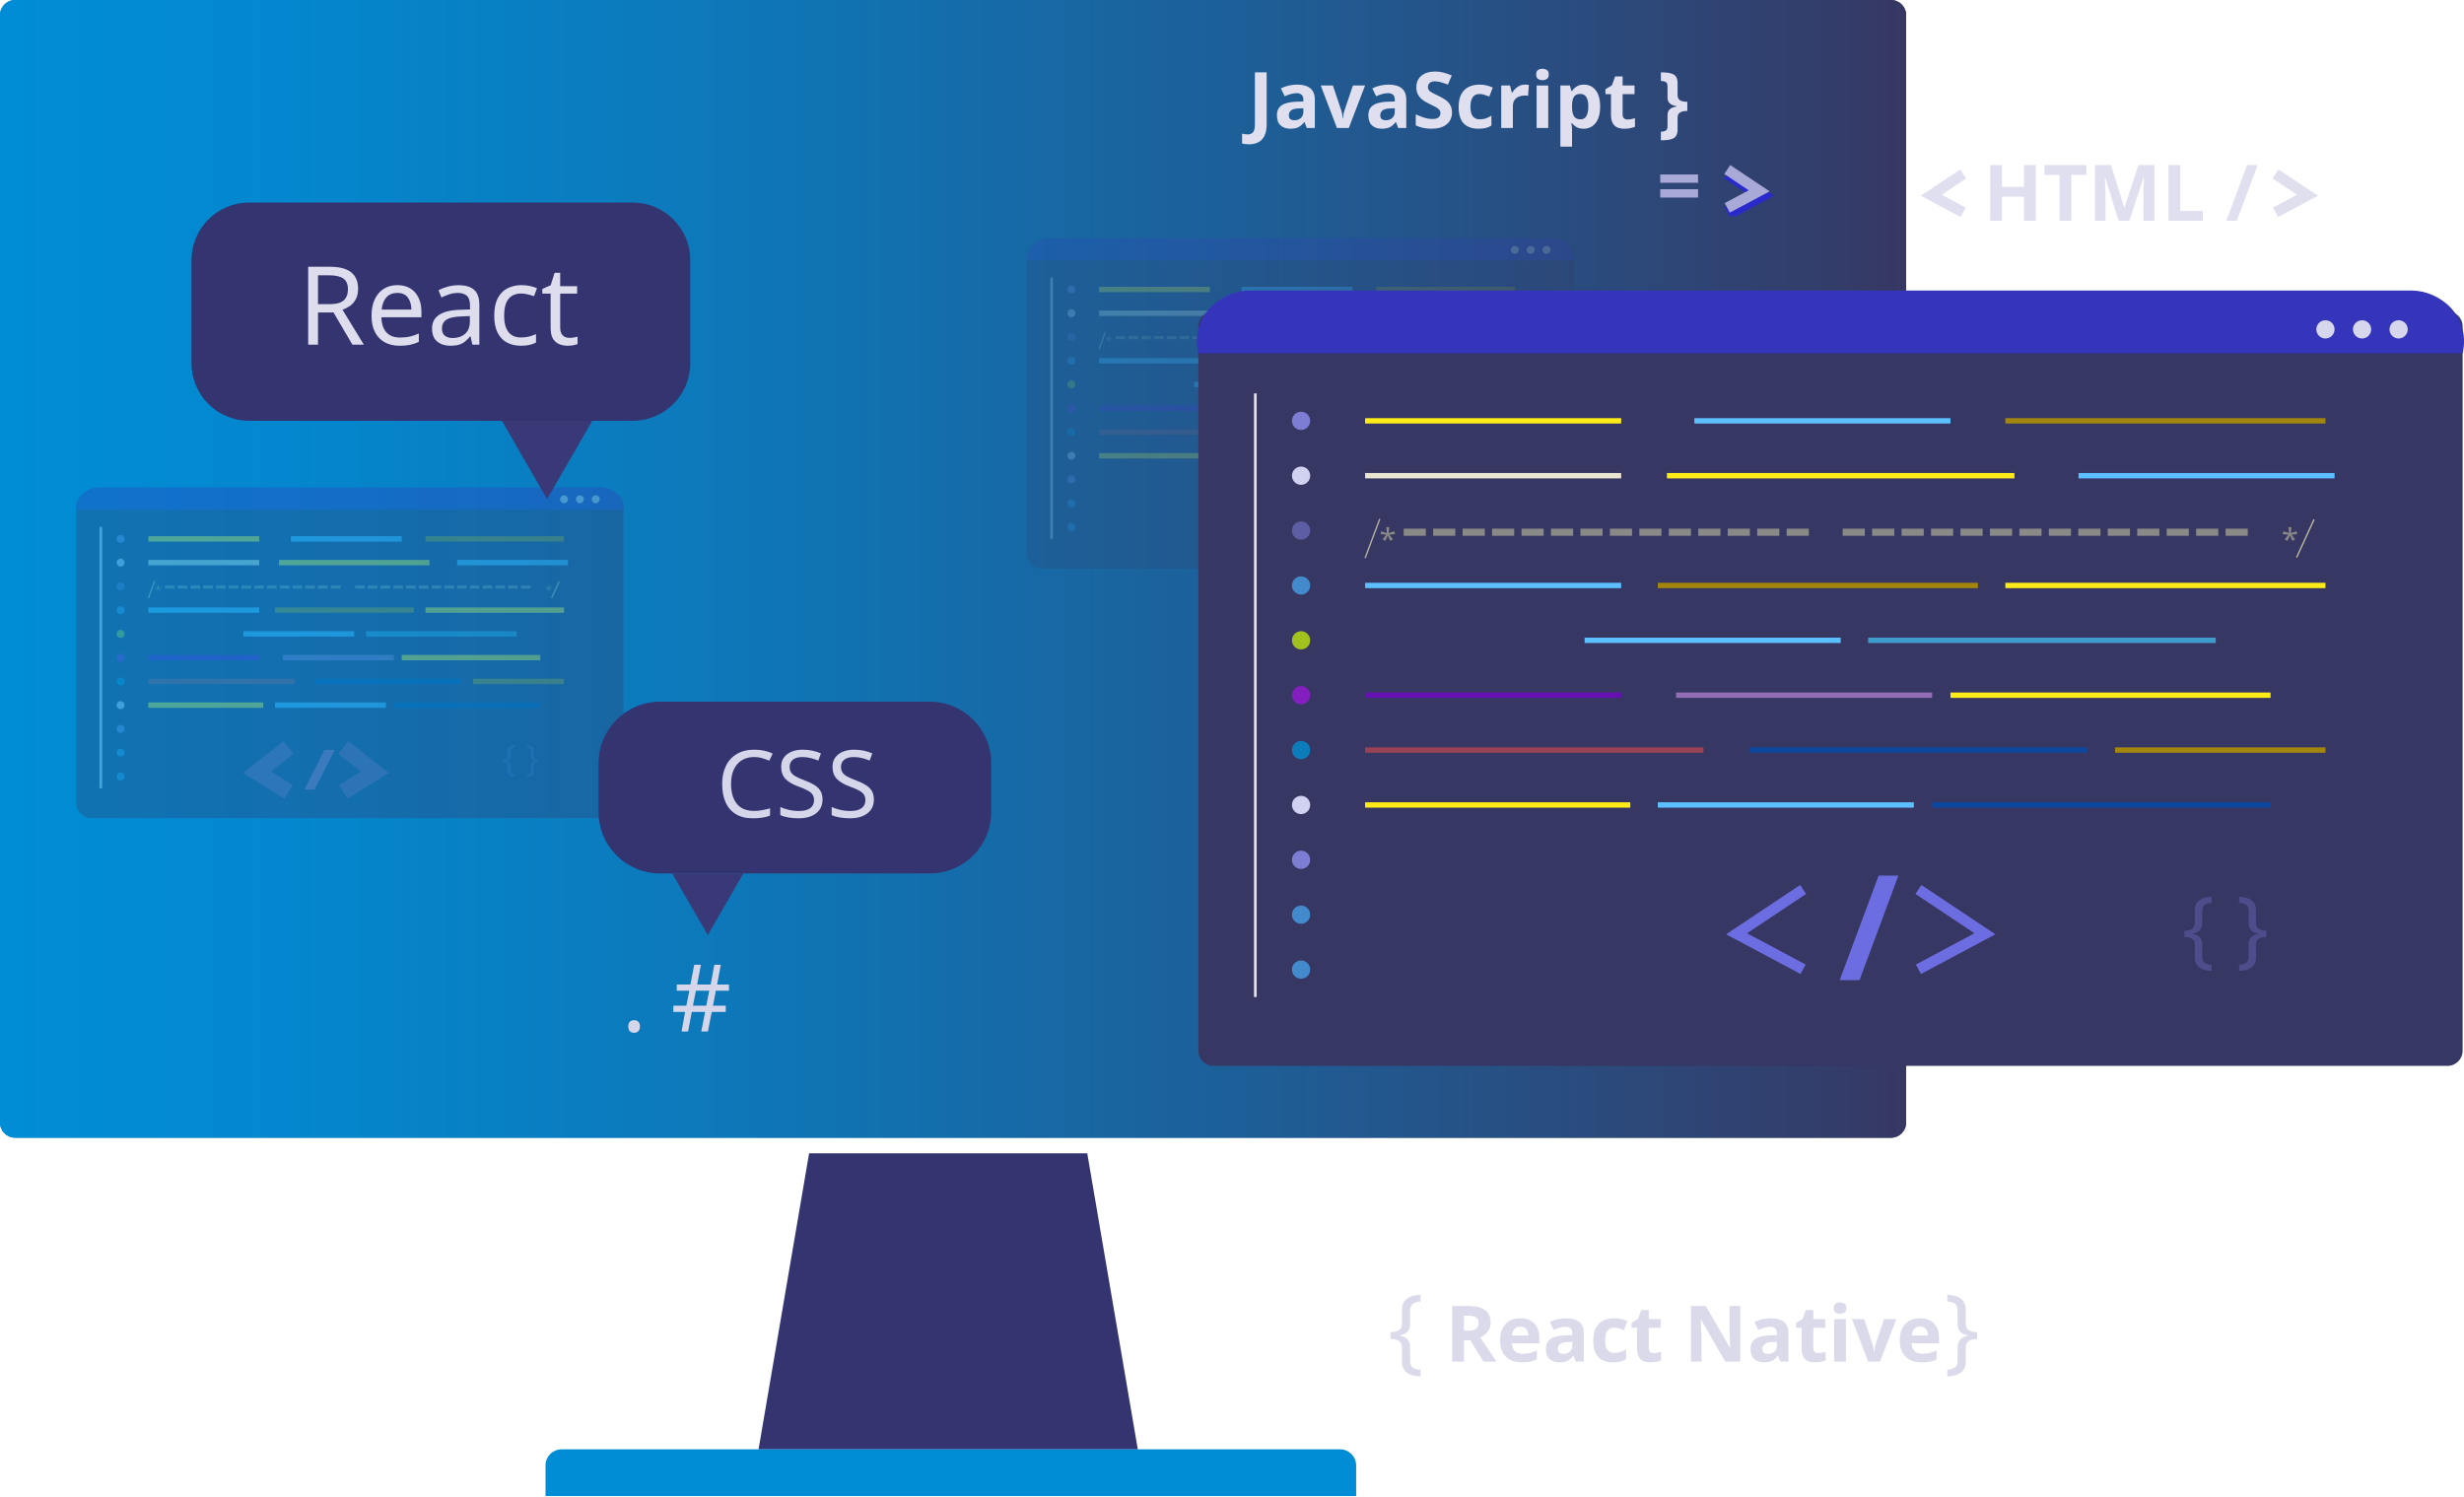
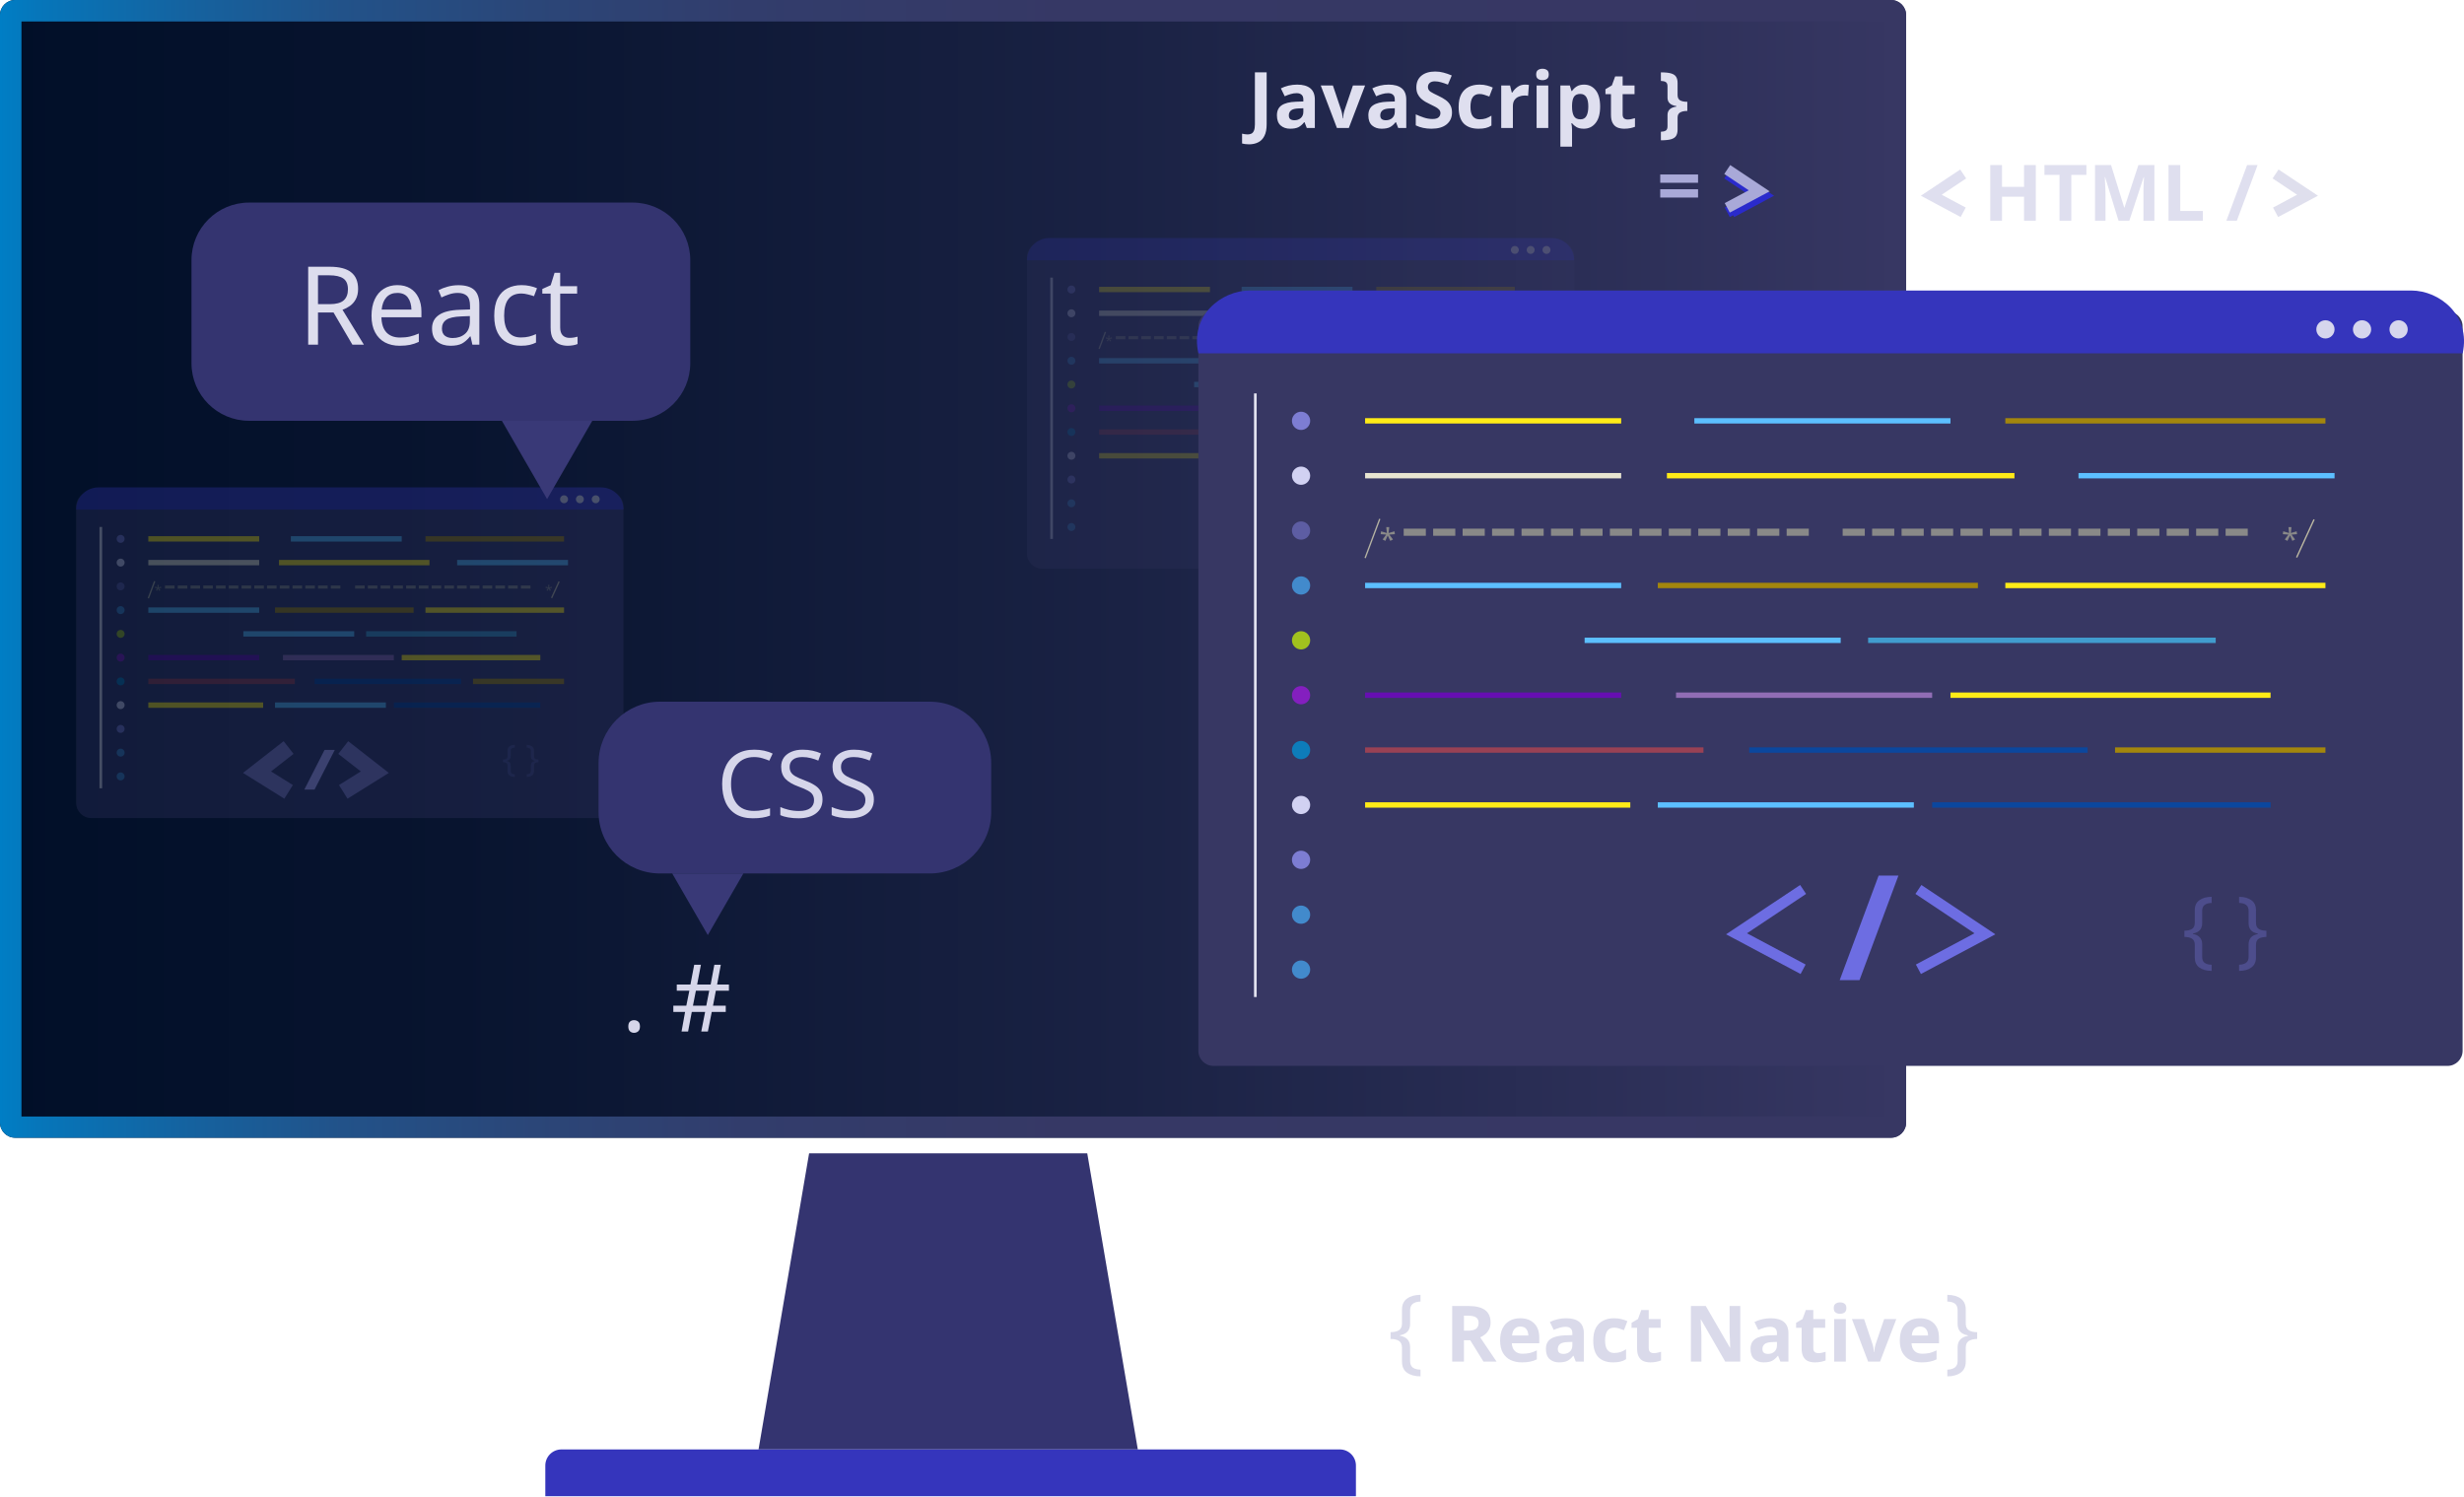
- <svg xmlns="http://www.w3.org/2000/svg" xmlns:xlink="http://www.w3.org/1999/xlink" id="ebf5d1b9-e337-46e1-a2cc-7b027ea24fc8" data-name="Layer 1" width="458.99" height="278.73" viewBox="0 0 458.99 278.73">
+ <svg xmlns="http://www.w3.org/2000/svg" id="b3ff7875-e0fe-48b8-a451-26b3b9c541d6" data-name="Layer 1" width="458.99" height="278.73" viewBox="0 0 458.99 278.73">
  <defs>
-     <linearGradient id="e8cfd962-7f03-438c-91d5-0fcecd98f221" y1="105.97" x2="355.07" y2="105.97" gradientUnits="userSpaceOnUse">
-       <stop offset="0" stop-color="#008dd5" />
-       <stop offset="0.15" stop-color="#0487ce" />
-       <stop offset="0.38" stop-color="#0d78b9" />
-       <stop offset="0.65" stop-color="#1d5f98" />
-       <stop offset="0.96" stop-color="#333d6a" />
+     <linearGradient id="b745f644-ccd2-430e-a6b2-43bbe6856e19" y1="105.97" x2="355.07" y2="105.97" gradientUnits="userSpaceOnUse">
+       <stop offset="0" stop-color="#010f28" />
+       <stop offset="0.24" stop-color="#08142f" />
+       <stop offset="0.59" stop-color="#1a2244" />
      <stop offset="1" stop-color="#373763" />
    </linearGradient>
-     <linearGradient id="fccdc6cd-1908-475e-8290-a154508d2659" x1="90.42" y1="219.66" x2="445.49" y2="219.66" xlink:href="#e8cfd962-7f03-438c-91d5-0fcecd98f221" />
+     <linearGradient id="b77d9240-1372-4b94-9204-8b3839aa5d95" x1="90.42" y1="219.66" x2="445.49" y2="219.66" gradientUnits="userSpaceOnUse">
+       <stop offset="0" stop-color="#007ec5" />
+       <stop offset="0.02" stop-color="#0676ba" />
+       <stop offset="0.1" stop-color="#15629f" />
+       <stop offset="0.18" stop-color="#225289" />
+       <stop offset="0.28" stop-color="#2b4678" />
+       <stop offset="0.39" stop-color="#323d6c" />
+       <stop offset="0.56" stop-color="#363865" />
+       <stop offset="1" stop-color="#373763" />
+     </linearGradient>
  </defs>
-   <rect width="355.07" height="211.95" rx="2.81" fill="url(#e8cfd962-7f03-438c-91d5-0fcecd98f221)" />
-   <path d="M441.49,117.69v204H94.42V117.69H441.49m1.19-4H93.23a2.81,2.81,0,0,0-2.81,2.81V322.83a2.81,2.81,0,0,0,2.81,2.81H442.68a2.81,2.81,0,0,0,2.81-2.81V116.5a2.81,2.81,0,0,0-2.81-2.81Z" transform="translate(-90.42 -113.69)" fill="url(#fccdc6cd-1908-475e-8290-a154508d2659)" />
+   <rect width="355.07" height="211.95" rx="2.81" fill="url(#b745f644-ccd2-430e-a6b2-43bbe6856e19)" />
+   <path d="M441.49,117.69v204H94.42V117.69H441.49m1.19-4H93.23a2.81,2.81,0,0,0-2.81,2.81V322.83a2.81,2.81,0,0,0,2.81,2.81H442.68a2.81,2.81,0,0,0,2.81-2.81V116.5a2.81,2.81,0,0,0-2.81-2.81Z" transform="translate(-90.42 -113.69)" fill="url(#b77d9240-1372-4b94-9204-8b3839aa5d95)" />
  <polygon points="211.95 270.02 141.3 270.02 150.72 214.85 202.53 214.85 211.95 270.02" fill="#343470" />
-   <path d="M104.62,270h145a3,3,0,0,1,3,3v5.71a0,0,0,0,1,0,0h-151a0,0,0,0,1,0,0V273a3,3,0,0,1,3-3Z" fill="#008dd5" />
+   <path d="M343,392.42H192v-5.71a3,3,0,0,1,3-3H340a3,3,0,0,1,3,3Z" transform="translate(-90.42 -113.69)" fill="#3535bc" />
  <g opacity="0.3">
    <rect x="14.19" y="91.55" width="101.95" height="60.85" rx="2.81" fill="#373763" />
    <path d="M104.61,208.63h0a4.14,4.14,0,0,1,4.15-4.14h93.65a4.14,4.14,0,0,1,4.15,4.14h0" transform="translate(-90.42 -113.69)" fill="#3535bc" />
    <circle cx="105.07" cy="93.01" r="0.74" fill="#d6d6ed" />
    <circle cx="108.02" cy="93.01" r="0.74" fill="#d6d6ed" />
    <circle cx="110.97" cy="93.01" r="0.74" fill="#d6d6ed" />
    <line x1="18.78" y1="98.17" x2="18.78" y2="146.85" fill="none" stroke="#e1e1ef" stroke-miterlimit="10" stroke-width="0.5" />
    <circle cx="22.47" cy="100.39" r="0.74" fill="#7d7dd3" />
    <circle cx="22.47" cy="135.79" r="0.74" fill="#7d7dd3" />
    <circle cx="22.47" cy="104.81" r="0.74" fill="#d1d1f2" />
    <circle cx="22.47" cy="131.36" r="0.74" fill="#d1d1f2" />
    <circle cx="22.47" cy="109.24" r="0.74" fill="#5d5da3" />
    <circle cx="22.47" cy="113.66" r="0.74" fill="#428acc" />
    <circle cx="22.47" cy="144.64" r="0.74" fill="#428acc" />
    <circle cx="22.47" cy="140.21" r="0.74" fill="#428acc" />
    <circle cx="22.47" cy="118.09" r="0.74" fill="#a1c11e" />
    <circle cx="22.47" cy="122.51" r="0.74" fill="#841fbf" />
    <circle cx="22.47" cy="126.94" r="0.74" fill="#0d7cba" />
    <line x1="27.63" y1="100.39" x2="48.28" y2="100.39" fill="none" stroke="#ffeb17" stroke-miterlimit="10" />
    <line x1="79.26" y1="113.66" x2="105.07" y2="113.66" fill="none" stroke="#ffeb17" stroke-miterlimit="10" />
    <line x1="74.83" y1="122.51" x2="100.65" y2="122.51" fill="none" stroke="#ffeb17" stroke-miterlimit="10" />
    <line x1="51.97" y1="104.81" x2="80" y2="104.81" fill="none" stroke="#ffeb17" stroke-miterlimit="10" />
    <line x1="27.63" y1="131.36" x2="49.02" y2="131.36" fill="none" stroke="#ffeb17" stroke-miterlimit="10" />
    <line x1="27.63" y1="104.81" x2="48.28" y2="104.81" fill="none" stroke="#e8e5d1" stroke-miterlimit="10" />
    <line x1="27.63" y1="126.94" x2="54.92" y2="126.94" fill="none" stroke="#994154" stroke-miterlimit="10" />
    <line x1="58.61" y1="126.94" x2="85.9" y2="126.94" fill="none" stroke="#0b479e" stroke-miterlimit="10" />
    <line x1="73.36" y1="131.36" x2="100.65" y2="131.36" fill="none" stroke="#0b479e" stroke-miterlimit="10" />
    <line x1="54.18" y1="100.39" x2="74.83" y2="100.39" fill="none" stroke="#5cbfff" stroke-miterlimit="10" />
    <line x1="68.2" y1="118.09" x2="96.22" y2="118.09" fill="none" stroke="#419cce" stroke-miterlimit="10" />
    <line x1="85.16" y1="104.81" x2="105.81" y2="104.81" fill="none" stroke="#5cbfff" stroke-miterlimit="10" />
    <line x1="27.63" y1="113.66" x2="48.28" y2="113.66" fill="none" stroke="#5cbfff" stroke-miterlimit="10" />
    <line x1="45.33" y1="118.09" x2="65.98" y2="118.09" fill="none" stroke="#5cbfff" stroke-miterlimit="10" />
    <line x1="51.23" y1="131.36" x2="71.88" y2="131.36" fill="none" stroke="#5cbfff" stroke-miterlimit="10" />
    <line x1="27.63" y1="122.51" x2="48.28" y2="122.51" fill="none" stroke="#660fb2" stroke-miterlimit="10" />
    <line x1="52.71" y1="122.51" x2="73.36" y2="122.51" fill="none" stroke="#906db5" stroke-miterlimit="10" />
    <line x1="79.26" y1="100.39" x2="105.07" y2="100.39" fill="none" stroke="#a3860d" stroke-miterlimit="10" />
    <line x1="51.23" y1="113.66" x2="77.05" y2="113.66" fill="none" stroke="#a3860d" stroke-miterlimit="10" />
    <line x1="88.11" y1="126.94" x2="105.07" y2="126.94" fill="none" stroke="#a3860d" stroke-miterlimit="10" />
    <line x1="28.81" y1="108.29" x2="27.63" y2="111.45" fill="none" stroke="#b5b3a3" stroke-miterlimit="10" stroke-width="0.25" />
    <text transform="translate(28.78 110.83)" font-size="2.46" fill="#898988" font-family="Avenir-Light, Avenir" font-weight="300">*</text>
    <line x1="104.15" y1="108.34" x2="102.75" y2="111.4" fill="none" stroke="#bfbba3" stroke-miterlimit="10" stroke-width="0.25" />
    <text transform="matrix(-1, 0, 0, 1, 102.89, 110.83)" font-size="2.46" fill="#898988" font-family="Avenir-Light, Avenir" font-weight="300">*</text>
    <text transform="translate(30.44 111.34)" font-size="7.38" fill="#898988" font-family="Avenir-Light, Avenir" font-weight="300">--------------</text>
    <text transform="translate(65.85 111.34)" font-size="7.38" fill="#898988" font-family="Avenir-Light, Avenir" font-weight="300">--------------</text>
    <text transform="translate(91.73 143.66)" font-size="6.85" fill="#4d4d8c" font-family="Avenir-Light, Avenir" font-weight="300">
      <tspan xml:space="preserve"> { }</tspan>
    </text>
  </g>
  <g opacity="0.2">
    <rect x="191.3" y="45.1" width="101.95" height="60.85" rx="2.81" fill="#373763" />
    <path d="M281.72,162.18h0a4.14,4.14,0,0,1,4.14-4.15h93.66a4.14,4.14,0,0,1,4.14,4.15h0" transform="translate(-90.42 -113.69)" fill="#3535bc" />
    <circle cx="282.18" cy="46.56" r="0.74" fill="#d6d6ed" />
    <circle cx="285.13" cy="46.56" r="0.74" fill="#d6d6ed" />
    <circle cx="288.08" cy="46.56" r="0.74" fill="#d6d6ed" />
    <line x1="195.89" y1="51.72" x2="195.89" y2="100.4" fill="none" stroke="#e1e1ef" stroke-miterlimit="10" stroke-width="0.5" />
    <circle cx="199.58" cy="53.93" r="0.74" fill="#7d7dd3" />
    <circle cx="199.58" cy="89.33" r="0.74" fill="#7d7dd3" />
    <circle cx="199.58" cy="58.36" r="0.74" fill="#d1d1f2" />
    <circle cx="199.58" cy="84.91" r="0.74" fill="#d1d1f2" />
    <circle cx="199.58" cy="62.78" r="0.74" fill="#5d5da3" />
    <circle cx="199.58" cy="67.21" r="0.74" fill="#428acc" />
    <circle cx="199.58" cy="98.18" r="0.74" fill="#428acc" />
    <circle cx="199.58" cy="93.76" r="0.74" fill="#428acc" />
    <circle cx="199.58" cy="71.63" r="0.74" fill="#a1c11e" />
    <circle cx="199.58" cy="76.06" r="0.74" fill="#841fbf" />
    <circle cx="199.58" cy="80.48" r="0.74" fill="#0d7cba" />
    <line x1="204.74" y1="53.93" x2="225.39" y2="53.93" fill="none" stroke="#ffeb17" stroke-miterlimit="10" />
    <line x1="256.37" y1="67.21" x2="282.18" y2="67.21" fill="none" stroke="#ffeb17" stroke-miterlimit="10" />
    <line x1="251.94" y1="76.06" x2="277.75" y2="76.06" fill="none" stroke="#ffeb17" stroke-miterlimit="10" />
    <line x1="229.08" y1="58.36" x2="257.1" y2="58.36" fill="none" stroke="#ffeb17" stroke-miterlimit="10" />
    <line x1="204.74" y1="84.91" x2="226.13" y2="84.91" fill="none" stroke="#ffeb17" stroke-miterlimit="10" />
    <line x1="204.74" y1="58.36" x2="225.39" y2="58.36" fill="none" stroke="#e8e5d1" stroke-miterlimit="10" />
    <line x1="204.74" y1="80.48" x2="232.03" y2="80.48" fill="none" stroke="#994154" stroke-miterlimit="10" />
    <line x1="235.72" y1="80.48" x2="263" y2="80.48" fill="none" stroke="#0b479e" stroke-miterlimit="10" />
    <line x1="250.47" y1="84.91" x2="277.75" y2="84.91" fill="none" stroke="#0b479e" stroke-miterlimit="10" />
    <line x1="231.29" y1="53.93" x2="251.94" y2="53.93" fill="none" stroke="#5cbfff" stroke-miterlimit="10" />
    <line x1="245.3" y1="71.63" x2="273.33" y2="71.63" fill="none" stroke="#419cce" stroke-miterlimit="10" />
    <line x1="262.27" y1="58.36" x2="282.92" y2="58.36" fill="none" stroke="#5cbfff" stroke-miterlimit="10" />
    <line x1="204.74" y1="67.21" x2="225.39" y2="67.21" fill="none" stroke="#5cbfff" stroke-miterlimit="10" />
    <line x1="222.44" y1="71.63" x2="243.09" y2="71.63" fill="none" stroke="#5cbfff" stroke-miterlimit="10" />
    <line x1="228.34" y1="84.91" x2="248.99" y2="84.91" fill="none" stroke="#5cbfff" stroke-miterlimit="10" />
    <line x1="204.74" y1="76.06" x2="225.39" y2="76.06" fill="none" stroke="#660fb2" stroke-miterlimit="10" />
    <line x1="229.81" y1="76.06" x2="250.47" y2="76.06" fill="none" stroke="#906db5" stroke-miterlimit="10" />
    <line x1="256.37" y1="53.93" x2="282.18" y2="53.93" fill="none" stroke="#a3860d" stroke-miterlimit="10" />
    <line x1="228.34" y1="67.21" x2="254.15" y2="67.21" fill="none" stroke="#a3860d" stroke-miterlimit="10" />
    <line x1="265.22" y1="80.48" x2="282.18" y2="80.48" fill="none" stroke="#a3860d" stroke-miterlimit="10" />
    <line x1="205.92" y1="61.84" x2="204.74" y2="64.99" fill="none" stroke="#b5b3a3" stroke-miterlimit="10" stroke-width="0.25" />
    <text transform="translate(205.89 64.38)" font-size="2.46" fill="#898988" font-family="Avenir-Light, Avenir" font-weight="300">*</text>
    <line x1="281.26" y1="61.88" x2="279.86" y2="64.95" fill="none" stroke="#bfbba3" stroke-miterlimit="10" stroke-width="0.25" />
    <text transform="matrix(-1, 0, 0, 1, 280, 64.38)" font-size="2.46" fill="#898988" font-family="Avenir-Light, Avenir" font-weight="300">*</text>
    <text transform="translate(207.55 64.89)" font-size="7.38" fill="#898988" font-family="Avenir-Light, Avenir" font-weight="300">--------------</text>
    <text transform="translate(242.95 64.89)" font-size="7.38" fill="#898988" font-family="Avenir-Light, Avenir" font-weight="300">--------------</text>
    <text transform="translate(226.48 98.68)" font-size="11.8" fill="#6d6de2" font-family="Avenir-Black, Avenir" font-weight="800">&lt; / &gt;</text>
    <text transform="translate(268.83 97.21)" font-size="6.85" fill="#4d4d8c" font-family="Avenir-Light, Avenir" font-weight="300">
      <tspan xml:space="preserve"> { }</tspan>
    </text>
  </g>
  <rect x="35.67" y="37.74" width="92.91" height="40.65" rx="10.72" fill="#343470" />
  <polygon points="101.91 78.39 110.33 78.39 106.12 85.69 101.91 92.98 97.7 85.69 93.49 78.39 101.91 78.39" fill="#393977" />
  <rect x="201.93" y="244.41" width="73.14" height="32" rx="11.44" transform="translate(386.57 407.13) rotate(-180)" fill="#343470" />
  <polygon points="131.85 162.72 125.22 162.72 128.53 168.46 131.85 174.2 135.16 168.46 138.48 162.72 131.85 162.72" fill="#393977" />
  <text transform="translate(55.44 64.21)" font-size="20.32" fill="#dddded" font-family="Avenir-Light, Avenir" font-weight="300">React</text>
  <text transform="translate(253.71 253.66)" font-size="17.42" fill="#2a2acc" font-family="Avenir-Roman, Avenir">
    <tspan x="4.84" y="0" fill="#dadaea">{ </tspan>
    <tspan x="15.49" y="0" fill="#dadaea" font-size="14.52" font-family="Avenir-Black, Avenir" font-weight="800">React Native</tspan>
    <tspan x="103.94" y="0" xml:space="preserve" fill="#dadaea"> }</tspan>
  </text>
  <text transform="translate(133.46 152.27)" font-size="17.42" fill="#d6d6ea" font-family="Avenir-Roman, Avenir">CSS</text>
  <text transform="translate(115.79 192.16)" font-size="17.42" fill="#d6d6ea" font-family="Avenir-Roman, Avenir">. #</text>
  <text transform="translate(369.43 41.11)" font-size="14.52" fill="#dfdfef" font-family="Avenir-Black, Avenir" font-weight="800">HTML /</text>
  <text transform="translate(232.45 23.84)" font-size="14.52" fill="#dfdfef" font-family="Avenir-Black, Avenir" font-weight="800">JavaScript }</text>
  <text transform="translate(308.64 39.77)" font-size="14.52" fill="#a9a9d8" font-family="Avenir-Black, Avenir" font-weight="800">=</text>
  <rect x="223.23" y="57.99" width="235.5" height="140.58" rx="2.81" fill="#373763" />
  <path d="M313.66,179.52h0c-1.62-7.06,4.28-11.71,9.57-11.71H539.58c5.29,0,11.13,4.65,9.58,11.71h0" transform="translate(-90.42 -113.69)" fill="#3535bc" />
  <circle cx="433.18" cy="61.36" r="1.7" fill="#d6d6ed" />
  <circle cx="440" cy="61.36" r="1.7" fill="#d6d6ed" />
  <circle cx="446.81" cy="61.36" r="1.7" fill="#d6d6ed" />
  <line x1="233.84" y1="73.29" x2="233.84" y2="185.74" fill="none" stroke="#e1e1ef" stroke-miterlimit="10" stroke-width="0.5" />
  <circle cx="242.36" cy="78.4" r="1.7" fill="#7d7dd3" />
  <circle cx="242.36" cy="160.18" r="1.7" fill="#7d7dd3" />
  <circle cx="242.36" cy="88.62" r="1.7" fill="#d1d1f2" />
  <circle cx="242.36" cy="149.96" r="1.7" fill="#d1d1f2" />
  <circle cx="242.36" cy="98.84" r="1.7" fill="#5d5da3" />
  <circle cx="242.36" cy="109.07" r="1.7" fill="#428acc" />
  <circle cx="242.36" cy="180.63" r="1.7" fill="#428acc" />
  <circle cx="242.36" cy="170.4" r="1.7" fill="#428acc" />
  <circle cx="242.36" cy="119.29" r="1.7" fill="#a1c11e" />
  <circle cx="242.36" cy="129.51" r="1.7" fill="#841fbf" />
  <circle cx="242.36" cy="139.73" r="1.7" fill="#0d7cba" />
  <line x1="254.29" y1="78.4" x2="301.99" y2="78.4" fill="none" stroke="#ffeb17" stroke-miterlimit="10" />
  <line x1="373.55" y1="109.07" x2="433.18" y2="109.07" fill="none" stroke="#ffeb17" stroke-miterlimit="10" />
  <line x1="363.33" y1="129.51" x2="422.96" y2="129.51" fill="none" stroke="#ffeb17" stroke-miterlimit="10" />
  <line x1="310.51" y1="88.62" x2="375.25" y2="88.62" fill="none" stroke="#ffeb17" stroke-miterlimit="10" />
  <line x1="254.29" y1="149.96" x2="303.69" y2="149.96" fill="none" stroke="#ffeb17" stroke-miterlimit="10" />
  <line x1="254.29" y1="88.62" x2="301.99" y2="88.62" fill="none" stroke="#e8e5d1" stroke-miterlimit="10" />
  <line x1="254.29" y1="139.73" x2="317.32" y2="139.73" fill="none" stroke="#994154" stroke-miterlimit="10" />
  <line x1="325.84" y1="139.73" x2="388.88" y2="139.73" fill="none" stroke="#0b479e" stroke-miterlimit="10" />
  <line x1="359.92" y1="149.96" x2="422.96" y2="149.96" fill="none" stroke="#0b479e" stroke-miterlimit="10" />
  <line x1="315.62" y1="78.4" x2="363.33" y2="78.4" fill="none" stroke="#5cbfff" stroke-miterlimit="10" />
  <line x1="347.99" y1="119.29" x2="412.74" y2="119.29" fill="none" stroke="#419cce" stroke-miterlimit="10" />
  <line x1="387.18" y1="88.62" x2="434.88" y2="88.62" fill="none" stroke="#5cbfff" stroke-miterlimit="10" />
  <line x1="254.29" y1="109.07" x2="301.99" y2="109.07" fill="none" stroke="#5cbfff" stroke-miterlimit="10" />
  <line x1="295.18" y1="119.29" x2="342.88" y2="119.29" fill="none" stroke="#5cbfff" stroke-miterlimit="10" />
  <line x1="308.81" y1="149.96" x2="356.51" y2="149.96" fill="none" stroke="#5cbfff" stroke-miterlimit="10" />
  <line x1="254.29" y1="129.51" x2="301.99" y2="129.51" fill="none" stroke="#660fb2" stroke-miterlimit="10" />
  <line x1="312.21" y1="129.51" x2="359.92" y2="129.51" fill="none" stroke="#906db5" stroke-miterlimit="10" />
  <line x1="373.55" y1="78.4" x2="433.18" y2="78.4" fill="none" stroke="#a3860d" stroke-miterlimit="10" />
  <line x1="308.81" y1="109.07" x2="368.44" y2="109.07" fill="none" stroke="#a3860d" stroke-miterlimit="10" />
  <line x1="393.99" y1="139.73" x2="433.18" y2="139.73" fill="none" stroke="#a3860d" stroke-miterlimit="10" />
  <line x1="257.02" y1="96.67" x2="254.29" y2="103.96" fill="none" stroke="#b5b3a3" stroke-miterlimit="10" stroke-width="0.25" />
  <text transform="translate(256.95 102.53)" font-size="5.7" fill="#898988" font-family="Avenir-Light, Avenir" font-weight="300">*</text>
  <line x1="431.06" y1="96.77" x2="427.81" y2="103.85" fill="none" stroke="#bfbba3" stroke-miterlimit="10" stroke-width="0.25" />
  <text transform="matrix(-1, 0, 0, 1, 428.13, 102.53)" font-size="5.7" fill="#898988" font-family="Avenir-Light, Avenir" font-weight="300">*</text>
  <text transform="translate(260.79 103.72)" font-size="17.04" fill="#898988" font-family="Avenir-Light, Avenir" font-weight="300">--------------</text>
  <text transform="translate(342.56 103.72)" font-size="17.04" fill="#898988" font-family="Avenir-Light, Avenir" font-weight="300">--------------</text>
  <text transform="translate(342.51 182.59)" font-size="27.26" fill="#6d6de2" font-family="Avenir-Black, Avenir" font-weight="800">/ </text>
  <text transform="translate(56.58 147.1) scale(1.37 1)" opacity="0.3" font-size="10.34" fill="#9696e2" font-family="Avenir-Black, Avenir" font-weight="800">/ </text>
  <text transform="translate(402.35 178.37)" font-size="15.83" fill="#4d4d8c" font-family="Avenir-Light, Avenir" font-weight="300">
    <tspan xml:space="preserve"> { }</tspan>
  </text>
  <polyline points="335.88 165.7 323.48 173.96 335.88 180.57" fill="none" stroke="#6d6de2" stroke-miterlimit="10" stroke-width="2" />
  <polyline points="357.36 165.7 369.75 173.96 357.36 180.57" fill="none" stroke="#6d6de2" stroke-miterlimit="10" stroke-width="2" />
  <g opacity="0.2">
    <polyline points="53.76 139.26 47.88 143.85 53.76 147.52" fill="none" stroke="#8f8fe2" stroke-miterlimit="10" stroke-width="3" />
    <polyline points="63.94 139.26 69.82 143.85 63.94 147.52" fill="none" stroke="#8f8fe2" stroke-miterlimit="10" stroke-width="3" />
  </g>
  <polyline points="423.89 32.41 429.84 36.37 423.89 39.55" fill="none" stroke="#dfdfed" stroke-miterlimit="10" stroke-width="2" />
  <polyline points="322.57 32.41 328.52 36.37 322.57 39.55" fill="none" stroke="#2a2acc" stroke-miterlimit="10" stroke-width="2" />
  <polyline points="321.75 32.41 327.7 36.37 321.75 39.55" fill="none" stroke="#2a2acc" stroke-miterlimit="10" stroke-width="2" />
  <polyline points="321.75 31.58 327.7 35.55 321.75 38.72" fill="none" stroke="#a9a9d8" stroke-miterlimit="10" stroke-width="2" />
  <polyline points="365.7 32.41 359.76 36.37 365.7 39.55" fill="none" stroke="#dfdfef" stroke-miterlimit="10" stroke-width="2" />
</svg>
